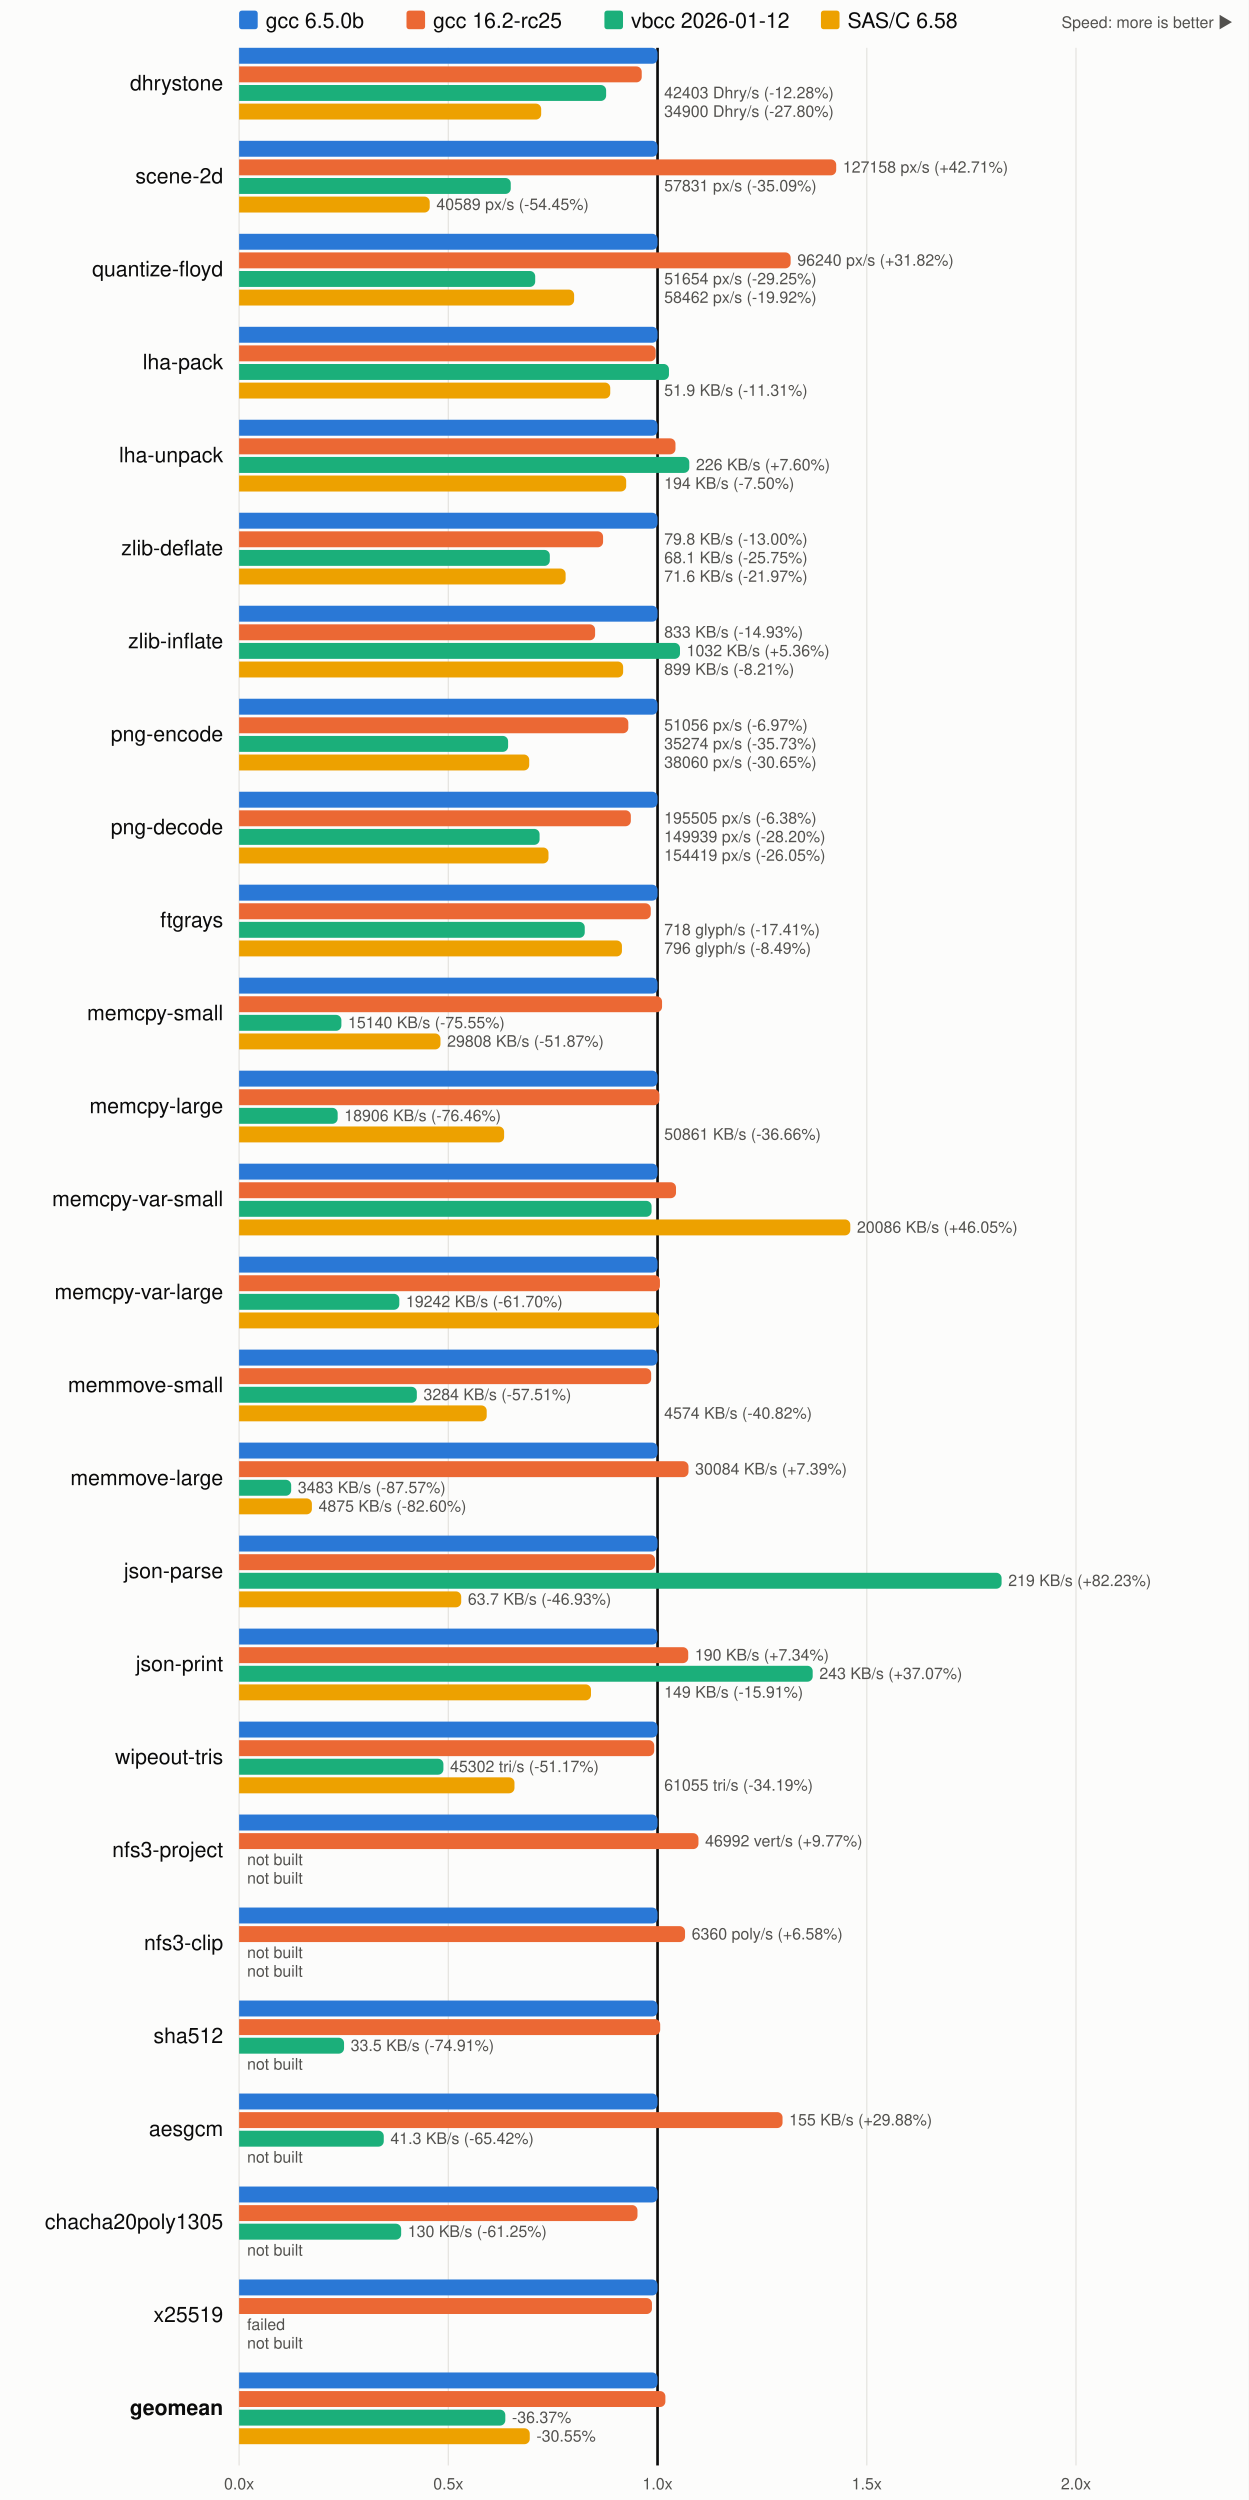
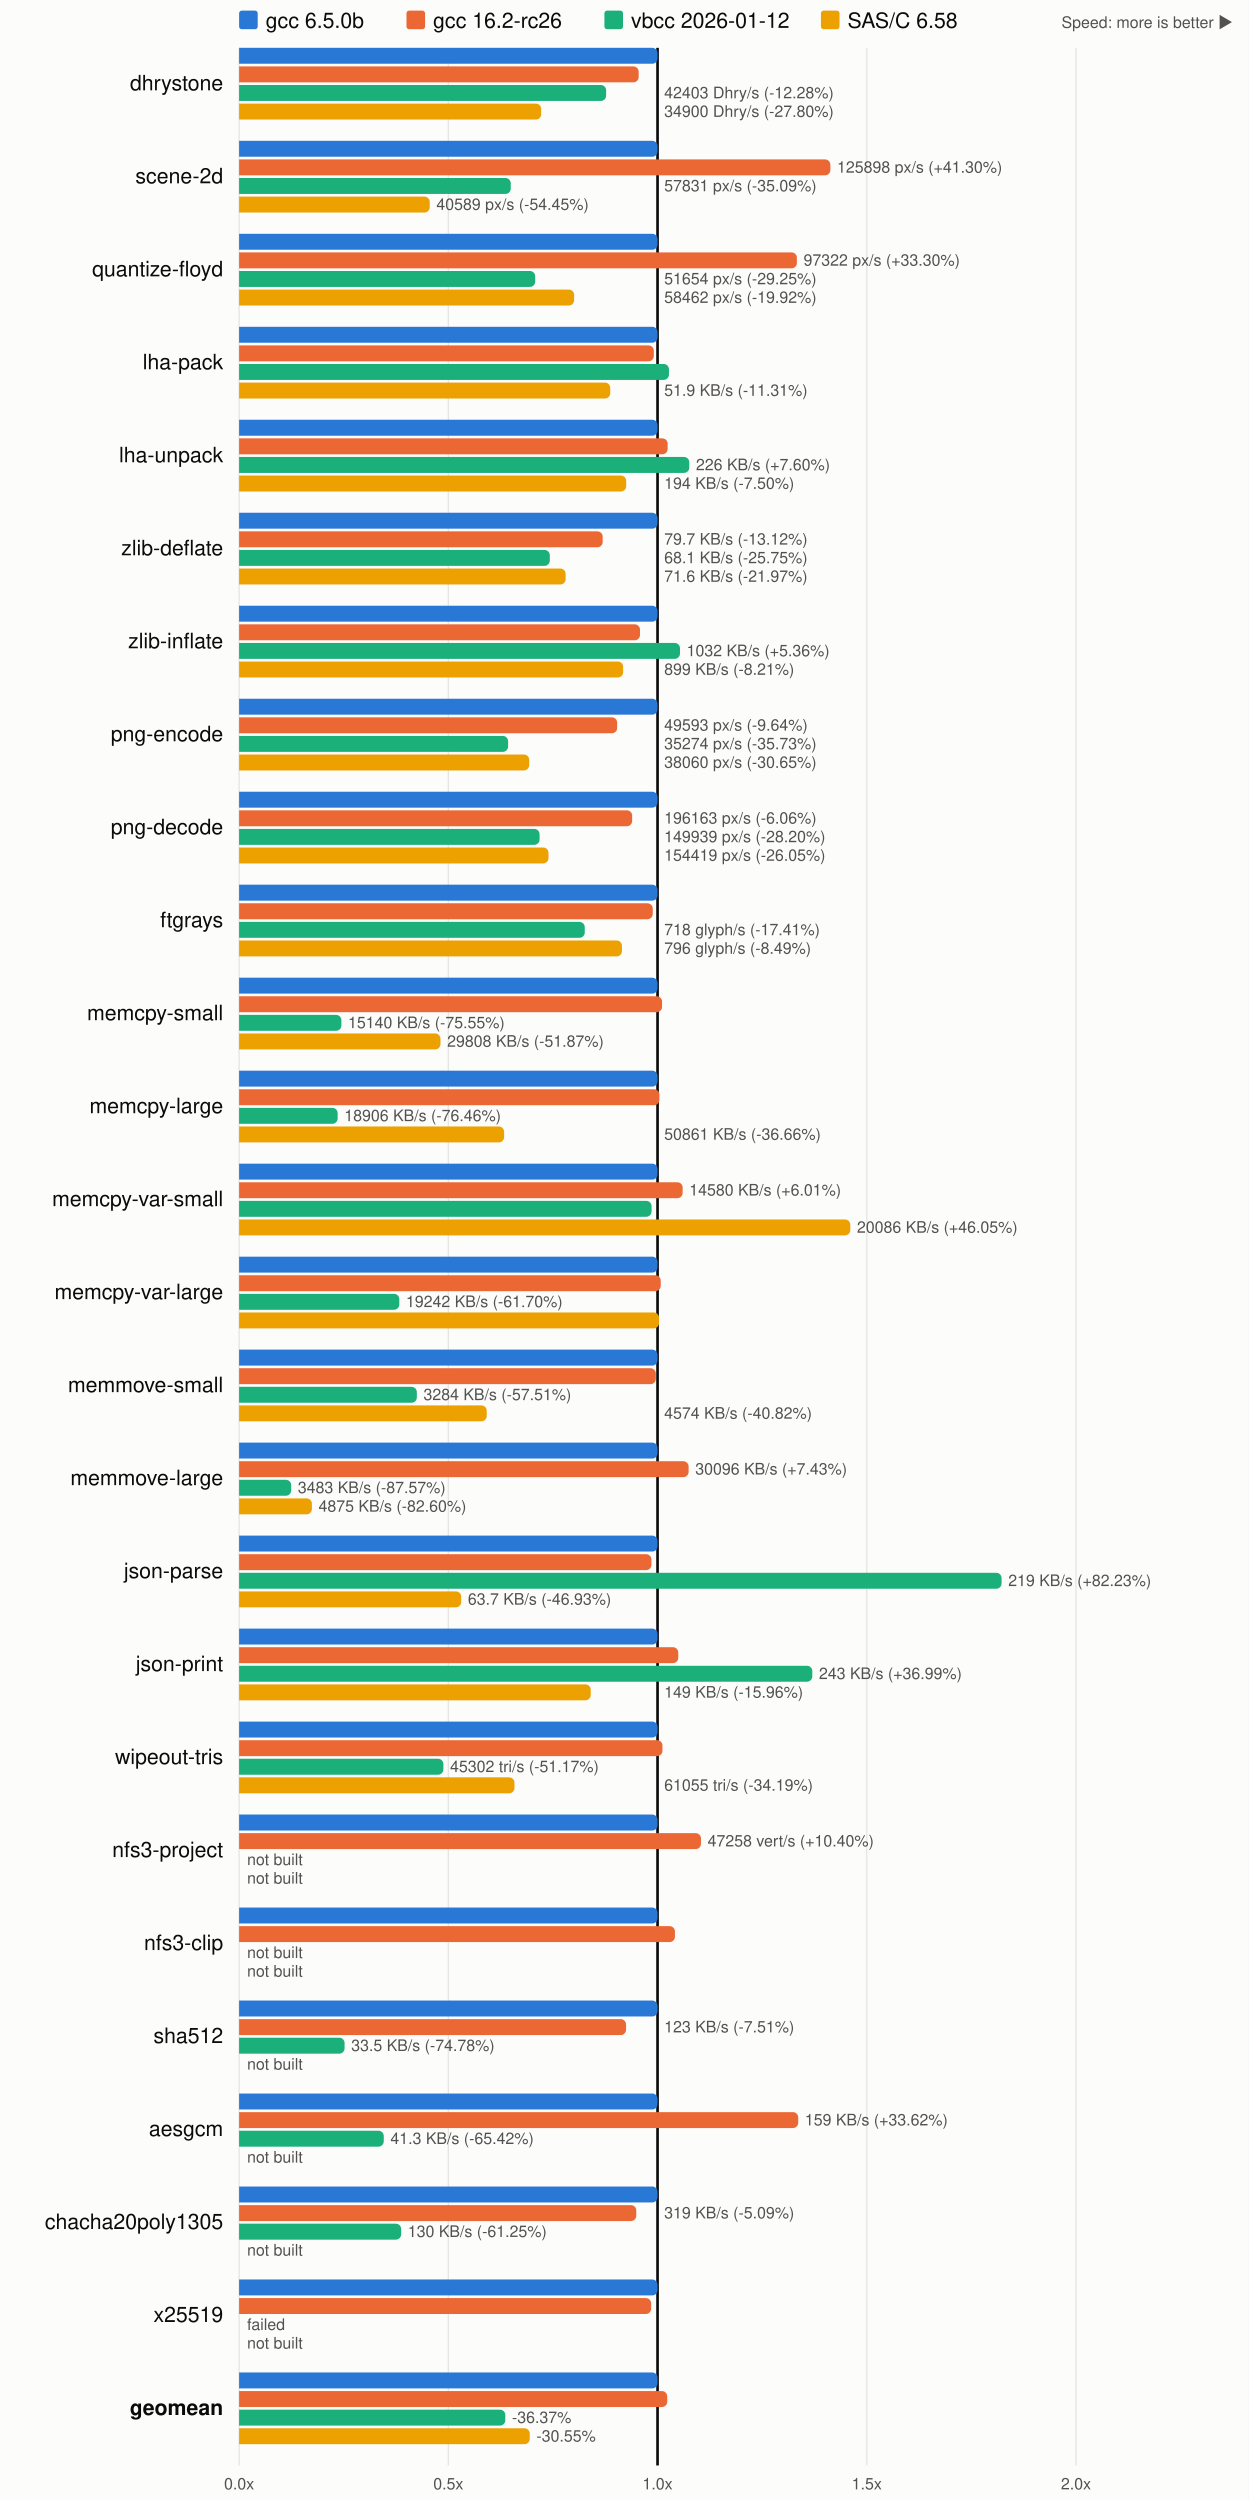
<svg xmlns="http://www.w3.org/2000/svg" width="940" height="1882" viewBox="0 0 940 1882" role="img" aria-label="m68k compilers on benchwork-040, speed relative to gcc 6.5.0b">
  <style>.t{font-family:system-ui,-apple-system,'Segoe UI',Helvetica,Arial,sans-serif;font-size:12px;fill:#0b0b0b}.t.muted{fill:#52514e}.t.big{font-size:16px}.t.name{font-weight:600}.t.axis{fill:#52514e;font-size:12px}.grid{stroke:#e6e5e1;stroke-width:1}.ref{stroke:#0b0b0b;stroke-width:2}.bg{fill:#fcfcfb}.ring{stroke:#fcfcfb;stroke-width:2}.dot{fill:#0b0b0b}.s0{fill:#2a78d6}.k0{stroke:#2a78d6}.s1{fill:#eb6834}.k1{stroke:#eb6834}.s2{fill:#1baf7a}.k2{stroke:#1baf7a}.s3{fill:#eda100}.k3{stroke:#eda100}@media(prefers-color-scheme:dark){.t{fill:#ffffff}.t.muted{fill:#c3c2b7}.t.axis{fill:#c3c2b7}.grid{stroke:#333331}.ref{stroke:#ffffff}.bg{fill:#1a1a19}.ring{stroke:#1a1a19}.dot{fill:#ffffff}.s0{fill:#3987e5}.k0{stroke:#3987e5}.s1{fill:#d95926}.k1{stroke:#d95926}.s2{fill:#199e70}.k2{stroke:#199e70}.s3{fill:#c98500}.k3{stroke:#c98500}}</style>
  <rect class="bg" width="940" height="1882" />
  <text class="t muted" x="928" y="21" text-anchor="end">Speed: more is better ▶</text>
  <rect class="s0" x="180" y="8" width="14" height="14" rx="2" />
  <text class="t big" x="200" y="21">gcc 6.5.0b</text>
  <rect class="s1" x="306" y="8" width="14" height="14" rx="2" />
-   <text class="t big" x="326" y="21">gcc 16.2-rc25</text>
+   <text class="t big" x="326" y="21">gcc 16.2-rc26</text>
  <rect class="s2" x="455" y="8" width="14" height="14" rx="2" />
  <text class="t big" x="475" y="21">vbcc 2026-01-12</text>
  <rect class="s3" x="618" y="8" width="14" height="14" rx="2" />
  <text class="t big" x="638" y="21">SAS/C 6.58</text>
  <line class="grid" x1="180.0" y1="36" x2="180.0" y2="1856" />
  <text class="t axis" x="180.0" y="1874" text-anchor="middle">0.0x</text>
  <line class="grid" x1="337.5" y1="36" x2="337.5" y2="1856" />
  <text class="t axis" x="337.5" y="1874" text-anchor="middle">0.5x</text>
  <line class="ref" x1="495.0" y1="36" x2="495.0" y2="1856" />
  <text class="t axis" x="495.0" y="1874" text-anchor="middle">1.0x</text>
  <line class="grid" x1="652.5" y1="36" x2="652.5" y2="1856" />
  <text class="t axis" x="652.5" y="1874" text-anchor="middle">1.5x</text>
  <line class="grid" x1="810.0" y1="36" x2="810.0" y2="1856" />
  <text class="t axis" x="810.0" y="1874" text-anchor="middle">2.0x</text>
  <text class="t big" x="168" y="68.0" text-anchor="end">dhrystone</text>
  <path class="s0" d="M180,36 h311.0 a4,4 0 0 1 4,4 v4 a4,4 0 0 1 -4,4 h-311.0 z" />
-   <path class="s1" d="M180,50 h299.1 a4,4 0 0 1 4,4 v4 a4,4 0 0 1 -4,4 h-299.1 z" />
+   <path class="s1" d="M180,50 h296.8 a4,4 0 0 1 4,4 v4 a4,4 0 0 1 -4,4 h-296.8 z" />
  <path class="s2" d="M180,64 h272.3 a4,4 0 0 1 4,4 v4 a4,4 0 0 1 -4,4 h-272.3 z" />
  <text class="t muted" x="500.0" y="74">42403 Dhry/s (-12.28%)</text>
  <path class="s3" d="M180,78 h223.4 a4,4 0 0 1 4,4 v4 a4,4 0 0 1 -4,4 h-223.4 z" />
  <text class="t muted" x="500.0" y="88">34900 Dhry/s (-27.80%)</text>
  <text class="t big" x="168" y="138.0" text-anchor="end">scene-2d</text>
  <path class="s0" d="M180,106 h311.0 a4,4 0 0 1 4,4 v4 a4,4 0 0 1 -4,4 h-311.0 z" />
-   <path class="s1" d="M180,120 h445.5 a4,4 0 0 1 4,4 v4 a4,4 0 0 1 -4,4 h-445.5 z" />
-   <text class="t muted" x="634.5" y="130">127158 px/s (+42.71%)</text>
+   <path class="s1" d="M180,120 h441.1 a4,4 0 0 1 4,4 v4 a4,4 0 0 1 -4,4 h-441.1 z" />
+   <text class="t muted" x="630.1" y="130">125898 px/s (+41.30%)</text>
  <path class="s2" d="M180,134 h200.5 a4,4 0 0 1 4,4 v4 a4,4 0 0 1 -4,4 h-200.5 z" />
  <text class="t muted" x="500.0" y="144">57831 px/s (-35.09%)</text>
  <path class="s3" d="M180,148 h139.5 a4,4 0 0 1 4,4 v4 a4,4 0 0 1 -4,4 h-139.5 z" />
  <text class="t muted" x="328.5" y="158">40589 px/s (-54.45%)</text>
  <text class="t big" x="168" y="208.0" text-anchor="end">quantize-floyd</text>
  <path class="s0" d="M180,176 h311.0 a4,4 0 0 1 4,4 v4 a4,4 0 0 1 -4,4 h-311.0 z" />
-   <path class="s1" d="M180,190 h411.2 a4,4 0 0 1 4,4 v4 a4,4 0 0 1 -4,4 h-411.2 z" />
-   <text class="t muted" x="600.2" y="200">96240 px/s (+31.82%)</text>
+   <path class="s1" d="M180,190 h415.9 a4,4 0 0 1 4,4 v4 a4,4 0 0 1 -4,4 h-415.9 z" />
+   <text class="t muted" x="604.9" y="200">97322 px/s (+33.30%)</text>
  <path class="s2" d="M180,204 h218.9 a4,4 0 0 1 4,4 v4 a4,4 0 0 1 -4,4 h-218.9 z" />
  <text class="t muted" x="500.0" y="214">51654 px/s (-29.25%)</text>
  <path class="s3" d="M180,218 h248.2 a4,4 0 0 1 4,4 v4 a4,4 0 0 1 -4,4 h-248.2 z" />
  <text class="t muted" x="500.0" y="228">58462 px/s (-19.92%)</text>
  <text class="t big" x="168" y="278.0" text-anchor="end">lha-pack</text>
  <path class="s0" d="M180,246 h311.0 a4,4 0 0 1 4,4 v4 a4,4 0 0 1 -4,4 h-311.0 z" />
-   <path class="s1" d="M180,260 h309.6 a4,4 0 0 1 4,4 v4 a4,4 0 0 1 -4,4 h-309.6 z" />
+   <path class="s1" d="M180,260 h308.2 a4,4 0 0 1 4,4 v4 a4,4 0 0 1 -4,4 h-308.2 z" />
  <path class="s2" d="M180,274 h319.6 a4,4 0 0 1 4,4 v4 a4,4 0 0 1 -4,4 h-319.6 z" />
  <path class="s3" d="M180,288 h275.4 a4,4 0 0 1 4,4 v4 a4,4 0 0 1 -4,4 h-275.4 z" />
  <text class="t muted" x="500.0" y="298">51.9 KB/s (-11.31%)</text>
  <text class="t big" x="168" y="348.0" text-anchor="end">lha-unpack</text>
  <path class="s0" d="M180,316 h311.0 a4,4 0 0 1 4,4 v4 a4,4 0 0 1 -4,4 h-311.0 z" />
-   <path class="s1" d="M180,330 h324.5 a4,4 0 0 1 4,4 v4 a4,4 0 0 1 -4,4 h-324.5 z" />
+   <path class="s1" d="M180,330 h318.6 a4,4 0 0 1 4,4 v4 a4,4 0 0 1 -4,4 h-318.6 z" />
  <path class="s2" d="M180,344 h334.9 a4,4 0 0 1 4,4 v4 a4,4 0 0 1 -4,4 h-334.9 z" />
  <text class="t muted" x="523.9" y="354">226 KB/s (+7.60%)</text>
  <path class="s3" d="M180,358 h287.4 a4,4 0 0 1 4,4 v4 a4,4 0 0 1 -4,4 h-287.4 z" />
  <text class="t muted" x="500.0" y="368">194 KB/s (-7.50%)</text>
  <text class="t big" x="168" y="418.0" text-anchor="end">zlib-deflate</text>
  <path class="s0" d="M180,386 h311.0 a4,4 0 0 1 4,4 v4 a4,4 0 0 1 -4,4 h-311.0 z" />
-   <path class="s1" d="M180,400 h270.0 a4,4 0 0 1 4,4 v4 a4,4 0 0 1 -4,4 h-270.0 z" />
-   <text class="t muted" x="500.0" y="410">79.8 KB/s (-13.00%)</text>
+   <path class="s1" d="M180,400 h269.7 a4,4 0 0 1 4,4 v4 a4,4 0 0 1 -4,4 h-269.7 z" />
+   <text class="t muted" x="500.0" y="410">79.7 KB/s (-13.12%)</text>
  <path class="s2" d="M180,414 h229.9 a4,4 0 0 1 4,4 v4 a4,4 0 0 1 -4,4 h-229.9 z" />
  <text class="t muted" x="500.0" y="424">68.1 KB/s (-25.75%)</text>
  <path class="s3" d="M180,428 h241.8 a4,4 0 0 1 4,4 v4 a4,4 0 0 1 -4,4 h-241.8 z" />
  <text class="t muted" x="500.0" y="438">71.6 KB/s (-21.97%)</text>
  <text class="t big" x="168" y="488.0" text-anchor="end">zlib-inflate</text>
  <path class="s0" d="M180,456 h311.0 a4,4 0 0 1 4,4 v4 a4,4 0 0 1 -4,4 h-311.0 z" />
-   <path class="s1" d="M180,470 h264.0 a4,4 0 0 1 4,4 v4 a4,4 0 0 1 -4,4 h-264.0 z" />
-   <text class="t muted" x="500.0" y="480">833 KB/s (-14.93%)</text>
+   <path class="s1" d="M180,470 h297.8 a4,4 0 0 1 4,4 v4 a4,4 0 0 1 -4,4 h-297.8 z" />
  <path class="s2" d="M180,484 h327.9 a4,4 0 0 1 4,4 v4 a4,4 0 0 1 -4,4 h-327.9 z" />
  <text class="t muted" x="516.9" y="494">1032 KB/s (+5.36%)</text>
  <path class="s3" d="M180,498 h285.1 a4,4 0 0 1 4,4 v4 a4,4 0 0 1 -4,4 h-285.1 z" />
  <text class="t muted" x="500.0" y="508">899 KB/s (-8.21%)</text>
  <text class="t big" x="168" y="558.0" text-anchor="end">png-encode</text>
  <path class="s0" d="M180,526 h311.0 a4,4 0 0 1 4,4 v4 a4,4 0 0 1 -4,4 h-311.0 z" />
-   <path class="s1" d="M180,540 h289.0 a4,4 0 0 1 4,4 v4 a4,4 0 0 1 -4,4 h-289.0 z" />
-   <text class="t muted" x="500.0" y="550">51056 px/s (-6.97%)</text>
+   <path class="s1" d="M180,540 h280.6 a4,4 0 0 1 4,4 v4 a4,4 0 0 1 -4,4 h-280.6 z" />
+   <text class="t muted" x="500.0" y="550">49593 px/s (-9.64%)</text>
  <path class="s2" d="M180,554 h198.5 a4,4 0 0 1 4,4 v4 a4,4 0 0 1 -4,4 h-198.5 z" />
  <text class="t muted" x="500.0" y="564">35274 px/s (-35.73%)</text>
  <path class="s3" d="M180,568 h214.4 a4,4 0 0 1 4,4 v4 a4,4 0 0 1 -4,4 h-214.4 z" />
  <text class="t muted" x="500.0" y="578">38060 px/s (-30.65%)</text>
  <text class="t big" x="168" y="628.0" text-anchor="end">png-decode</text>
  <path class="s0" d="M180,596 h311.0 a4,4 0 0 1 4,4 v4 a4,4 0 0 1 -4,4 h-311.0 z" />
-   <path class="s1" d="M180,610 h290.9 a4,4 0 0 1 4,4 v4 a4,4 0 0 1 -4,4 h-290.9 z" />
-   <text class="t muted" x="500.0" y="620">195505 px/s (-6.38%)</text>
+   <path class="s1" d="M180,610 h291.9 a4,4 0 0 1 4,4 v4 a4,4 0 0 1 -4,4 h-291.9 z" />
+   <text class="t muted" x="500.0" y="620">196163 px/s (-6.06%)</text>
  <path class="s2" d="M180,624 h222.2 a4,4 0 0 1 4,4 v4 a4,4 0 0 1 -4,4 h-222.2 z" />
  <text class="t muted" x="500.0" y="634">149939 px/s (-28.20%)</text>
  <path class="s3" d="M180,638 h228.9 a4,4 0 0 1 4,4 v4 a4,4 0 0 1 -4,4 h-228.9 z" />
  <text class="t muted" x="500.0" y="648">154419 px/s (-26.05%)</text>
  <text class="t big" x="168" y="698.0" text-anchor="end">ftgrays</text>
  <path class="s0" d="M180,666 h311.0 a4,4 0 0 1 4,4 v4 a4,4 0 0 1 -4,4 h-311.0 z" />
-   <path class="s1" d="M180,680 h305.9 a4,4 0 0 1 4,4 v4 a4,4 0 0 1 -4,4 h-305.9 z" />
+   <path class="s1" d="M180,680 h307.4 a4,4 0 0 1 4,4 v4 a4,4 0 0 1 -4,4 h-307.4 z" />
  <path class="s2" d="M180,694 h256.2 a4,4 0 0 1 4,4 v4 a4,4 0 0 1 -4,4 h-256.2 z" />
  <text class="t muted" x="500.0" y="704">718 glyph/s (-17.41%)</text>
  <path class="s3" d="M180,708 h284.2 a4,4 0 0 1 4,4 v4 a4,4 0 0 1 -4,4 h-284.2 z" />
  <text class="t muted" x="500.0" y="718">796 glyph/s (-8.49%)</text>
  <text class="t big" x="168" y="768.0" text-anchor="end">memcpy-small</text>
  <path class="s0" d="M180,736 h311.0 a4,4 0 0 1 4,4 v4 a4,4 0 0 1 -4,4 h-311.0 z" />
  <path class="s1" d="M180,750 h314.4 a4,4 0 0 1 4,4 v4 a4,4 0 0 1 -4,4 h-314.4 z" />
  <path class="s2" d="M180,764 h73.0 a4,4 0 0 1 4,4 v4 a4,4 0 0 1 -4,4 h-73.0 z" />
  <text class="t muted" x="262.0" y="774">15140 KB/s (-75.55%)</text>
  <path class="s3" d="M180,778 h147.6 a4,4 0 0 1 4,4 v4 a4,4 0 0 1 -4,4 h-147.6 z" />
  <text class="t muted" x="336.6" y="788">29808 KB/s (-51.87%)</text>
  <text class="t big" x="168" y="838.0" text-anchor="end">memcpy-large</text>
  <path class="s0" d="M180,806 h311.0 a4,4 0 0 1 4,4 v4 a4,4 0 0 1 -4,4 h-311.0 z" />
  <path class="s1" d="M180,820 h312.4 a4,4 0 0 1 4,4 v4 a4,4 0 0 1 -4,4 h-312.4 z" />
  <path class="s2" d="M180,834 h70.2 a4,4 0 0 1 4,4 v4 a4,4 0 0 1 -4,4 h-70.2 z" />
  <text class="t muted" x="259.2" y="844">18906 KB/s (-76.46%)</text>
  <path class="s3" d="M180,848 h195.5 a4,4 0 0 1 4,4 v4 a4,4 0 0 1 -4,4 h-195.5 z" />
  <text class="t muted" x="500.0" y="858">50861 KB/s (-36.66%)</text>
  <text class="t big" x="168" y="908.0" text-anchor="end">memcpy-var-small</text>
  <path class="s0" d="M180,876 h311.0 a4,4 0 0 1 4,4 v4 a4,4 0 0 1 -4,4 h-311.0 z" />
-   <path class="s1" d="M180,890 h324.9 a4,4 0 0 1 4,4 v4 a4,4 0 0 1 -4,4 h-324.9 z" />
+   <path class="s1" d="M180,890 h329.9 a4,4 0 0 1 4,4 v4 a4,4 0 0 1 -4,4 h-329.9 z" />
+   <text class="t muted" x="518.9" y="900">14580 KB/s (+6.01%)</text>
  <path class="s2" d="M180,904 h306.5 a4,4 0 0 1 4,4 v4 a4,4 0 0 1 -4,4 h-306.5 z" />
  <path class="s3" d="M180,918 h456.1 a4,4 0 0 1 4,4 v4 a4,4 0 0 1 -4,4 h-456.1 z" />
  <text class="t muted" x="645.1" y="928">20086 KB/s (+46.05%)</text>
  <text class="t big" x="168" y="978.0" text-anchor="end">memcpy-var-large</text>
  <path class="s0" d="M180,946 h311.0 a4,4 0 0 1 4,4 v4 a4,4 0 0 1 -4,4 h-311.0 z" />
-   <path class="s1" d="M180,960 h312.8 a4,4 0 0 1 4,4 v4 a4,4 0 0 1 -4,4 h-312.8 z" />
+   <path class="s1" d="M180,960 h313.4 a4,4 0 0 1 4,4 v4 a4,4 0 0 1 -4,4 h-313.4 z" />
  <path class="s2" d="M180,974 h116.6 a4,4 0 0 1 4,4 v4 a4,4 0 0 1 -4,4 h-116.6 z" />
  <text class="t muted" x="305.6" y="984">19242 KB/s (-61.70%)</text>
  <path class="s3" d="M180,988 h312.1 a4,4 0 0 1 4,4 v4 a4,4 0 0 1 -4,4 h-312.1 z" />
  <text class="t big" x="168" y="1048.0" text-anchor="end">memmove-small</text>
  <path class="s0" d="M180,1016 h311.0 a4,4 0 0 1 4,4 v4 a4,4 0 0 1 -4,4 h-311.0 z" />
-   <path class="s1" d="M180,1030 h306.2 a4,4 0 0 1 4,4 v4 a4,4 0 0 1 -4,4 h-306.2 z" />
+   <path class="s1" d="M180,1030 h309.7 a4,4 0 0 1 4,4 v4 a4,4 0 0 1 -4,4 h-309.7 z" />
  <path class="s2" d="M180,1044 h129.8 a4,4 0 0 1 4,4 v4 a4,4 0 0 1 -4,4 h-129.8 z" />
  <text class="t muted" x="318.8" y="1054">3284 KB/s (-57.51%)</text>
  <path class="s3" d="M180,1058 h182.4 a4,4 0 0 1 4,4 v4 a4,4 0 0 1 -4,4 h-182.4 z" />
  <text class="t muted" x="500.0" y="1068">4574 KB/s (-40.82%)</text>
  <text class="t big" x="168" y="1118.0" text-anchor="end">memmove-large</text>
  <path class="s0" d="M180,1086 h311.0 a4,4 0 0 1 4,4 v4 a4,4 0 0 1 -4,4 h-311.0 z" />
-   <path class="s1" d="M180,1100 h334.3 a4,4 0 0 1 4,4 v4 a4,4 0 0 1 -4,4 h-334.3 z" />
-   <text class="t muted" x="523.3" y="1110">30084 KB/s (+7.39%)</text>
+   <path class="s1" d="M180,1100 h334.4 a4,4 0 0 1 4,4 v4 a4,4 0 0 1 -4,4 h-334.4 z" />
+   <text class="t muted" x="523.4" y="1110">30096 KB/s (+7.43%)</text>
  <path class="s2" d="M180,1114 h35.2 a4,4 0 0 1 4,4 v4 a4,4 0 0 1 -4,4 h-35.2 z" />
  <text class="t muted" x="224.2" y="1124">3483 KB/s (-87.57%)</text>
  <path class="s3" d="M180,1128 h50.8 a4,4 0 0 1 4,4 v4 a4,4 0 0 1 -4,4 h-50.8 z" />
  <text class="t muted" x="239.8" y="1138">4875 KB/s (-82.60%)</text>
  <text class="t big" x="168" y="1188.0" text-anchor="end">json-parse</text>
  <path class="s0" d="M180,1156 h311.0 a4,4 0 0 1 4,4 v4 a4,4 0 0 1 -4,4 h-311.0 z" />
-   <path class="s1" d="M180,1170 h309.1 a4,4 0 0 1 4,4 v4 a4,4 0 0 1 -4,4 h-309.1 z" />
+   <path class="s1" d="M180,1170 h306.4 a4,4 0 0 1 4,4 v4 a4,4 0 0 1 -4,4 h-306.4 z" />
  <path class="s2" d="M180,1184 h570.0 a4,4 0 0 1 4,4 v4 a4,4 0 0 1 -4,4 h-570.0 z" />
  <text class="t muted" x="759.0" y="1194">219 KB/s (+82.23%)</text>
  <path class="s3" d="M180,1198 h163.2 a4,4 0 0 1 4,4 v4 a4,4 0 0 1 -4,4 h-163.2 z" />
  <text class="t muted" x="352.2" y="1208">63.7 KB/s (-46.93%)</text>
  <text class="t big" x="168" y="1258.0" text-anchor="end">json-print</text>
  <path class="s0" d="M180,1226 h311.0 a4,4 0 0 1 4,4 v4 a4,4 0 0 1 -4,4 h-311.0 z" />
-   <path class="s1" d="M180,1240 h334.1 a4,4 0 0 1 4,4 v4 a4,4 0 0 1 -4,4 h-334.1 z" />
-   <text class="t muted" x="523.1" y="1250">190 KB/s (+7.34%)</text>
-   <path class="s2" d="M180,1254 h427.8 a4,4 0 0 1 4,4 v4 a4,4 0 0 1 -4,4 h-427.8 z" />
-   <text class="t muted" x="616.8" y="1264">243 KB/s (+37.07%)</text>
-   <path class="s3" d="M180,1268 h260.9 a4,4 0 0 1 4,4 v4 a4,4 0 0 1 -4,4 h-260.9 z" />
-   <text class="t muted" x="500.0" y="1278">149 KB/s (-15.91%)</text>
+   <path class="s1" d="M180,1240 h326.6 a4,4 0 0 1 4,4 v4 a4,4 0 0 1 -4,4 h-326.6 z" />
+   <path class="s2" d="M180,1254 h427.5 a4,4 0 0 1 4,4 v4 a4,4 0 0 1 -4,4 h-427.5 z" />
+   <text class="t muted" x="616.5" y="1264">243 KB/s (+36.99%)</text>
+   <path class="s3" d="M180,1268 h260.7 a4,4 0 0 1 4,4 v4 a4,4 0 0 1 -4,4 h-260.7 z" />
+   <text class="t muted" x="500.0" y="1278">149 KB/s (-15.96%)</text>
  <text class="t big" x="168" y="1328.0" text-anchor="end">wipeout-tris</text>
  <path class="s0" d="M180,1296 h311.0 a4,4 0 0 1 4,4 v4 a4,4 0 0 1 -4,4 h-311.0 z" />
-   <path class="s1" d="M180,1310 h308.5 a4,4 0 0 1 4,4 v4 a4,4 0 0 1 -4,4 h-308.5 z" />
+   <path class="s1" d="M180,1310 h314.7 a4,4 0 0 1 4,4 v4 a4,4 0 0 1 -4,4 h-314.7 z" />
  <path class="s2" d="M180,1324 h149.8 a4,4 0 0 1 4,4 v4 a4,4 0 0 1 -4,4 h-149.8 z" />
  <text class="t muted" x="338.8" y="1334">45302 tri/s (-51.17%)</text>
  <path class="s3" d="M180,1338 h203.3 a4,4 0 0 1 4,4 v4 a4,4 0 0 1 -4,4 h-203.3 z" />
  <text class="t muted" x="500.0" y="1348">61055 tri/s (-34.19%)</text>
  <text class="t big" x="168" y="1398.0" text-anchor="end">nfs3-project</text>
  <path class="s0" d="M180,1366 h311.0 a4,4 0 0 1 4,4 v4 a4,4 0 0 1 -4,4 h-311.0 z" />
-   <path class="s1" d="M180,1380 h341.8 a4,4 0 0 1 4,4 v4 a4,4 0 0 1 -4,4 h-341.8 z" />
-   <text class="t muted" x="530.8" y="1390">46992 vert/s (+9.77%)</text>
+   <path class="s1" d="M180,1380 h343.7 a4,4 0 0 1 4,4 v4 a4,4 0 0 1 -4,4 h-343.7 z" />
+   <text class="t muted" x="532.7" y="1390">47258 vert/s (+10.40%)</text>
  <text class="t muted" x="186" y="1404">not built</text>
  <text class="t muted" x="186" y="1418">not built</text>
  <text class="t big" x="168" y="1468.0" text-anchor="end">nfs3-clip</text>
  <path class="s0" d="M180,1436 h311.0 a4,4 0 0 1 4,4 v4 a4,4 0 0 1 -4,4 h-311.0 z" />
-   <path class="s1" d="M180,1450 h331.7 a4,4 0 0 1 4,4 v4 a4,4 0 0 1 -4,4 h-331.7 z" />
-   <text class="t muted" x="520.7" y="1460">6360 poly/s (+6.58%)</text>
+   <path class="s1" d="M180,1450 h324.1 a4,4 0 0 1 4,4 v4 a4,4 0 0 1 -4,4 h-324.1 z" />
  <text class="t muted" x="186" y="1474">not built</text>
  <text class="t muted" x="186" y="1488">not built</text>
  <text class="t big" x="168" y="1538.0" text-anchor="end">sha512</text>
  <path class="s0" d="M180,1506 h311.0 a4,4 0 0 1 4,4 v4 a4,4 0 0 1 -4,4 h-311.0 z" />
-   <path class="s1" d="M180,1520 h313.0 a4,4 0 0 1 4,4 v4 a4,4 0 0 1 -4,4 h-313.0 z" />
-   <path class="s2" d="M180,1534 h75.0 a4,4 0 0 1 4,4 v4 a4,4 0 0 1 -4,4 h-75.0 z" />
-   <text class="t muted" x="264.0" y="1544">33.5 KB/s (-74.91%)</text>
+   <path class="s1" d="M180,1520 h287.3 a4,4 0 0 1 4,4 v4 a4,4 0 0 1 -4,4 h-287.3 z" />
+   <text class="t muted" x="500.0" y="1530">123 KB/s (-7.51%)</text>
+   <path class="s2" d="M180,1534 h75.4 a4,4 0 0 1 4,4 v4 a4,4 0 0 1 -4,4 h-75.4 z" />
+   <text class="t muted" x="264.4" y="1544">33.5 KB/s (-74.78%)</text>
  <text class="t muted" x="186" y="1558">not built</text>
  <text class="t big" x="168" y="1608.0" text-anchor="end">aesgcm</text>
  <path class="s0" d="M180,1576 h311.0 a4,4 0 0 1 4,4 v4 a4,4 0 0 1 -4,4 h-311.0 z" />
-   <path class="s1" d="M180,1590 h405.1 a4,4 0 0 1 4,4 v4 a4,4 0 0 1 -4,4 h-405.1 z" />
-   <text class="t muted" x="594.1" y="1600">155 KB/s (+29.88%)</text>
+   <path class="s1" d="M180,1590 h416.9 a4,4 0 0 1 4,4 v4 a4,4 0 0 1 -4,4 h-416.9 z" />
+   <text class="t muted" x="605.9" y="1600">159 KB/s (+33.62%)</text>
  <path class="s2" d="M180,1604 h104.9 a4,4 0 0 1 4,4 v4 a4,4 0 0 1 -4,4 h-104.9 z" />
  <text class="t muted" x="293.9" y="1614">41.3 KB/s (-65.42%)</text>
  <text class="t muted" x="186" y="1628">not built</text>
  <text class="t big" x="168" y="1678.0" text-anchor="end">chacha20poly1305</text>
  <path class="s0" d="M180,1646 h311.0 a4,4 0 0 1 4,4 v4 a4,4 0 0 1 -4,4 h-311.0 z" />
-   <path class="s1" d="M180,1660 h295.9 a4,4 0 0 1 4,4 v4 a4,4 0 0 1 -4,4 h-295.9 z" />
+   <path class="s1" d="M180,1660 h295.0 a4,4 0 0 1 4,4 v4 a4,4 0 0 1 -4,4 h-295.0 z" />
+   <text class="t muted" x="500.0" y="1670">319 KB/s (-5.09%)</text>
  <path class="s2" d="M180,1674 h118.0 a4,4 0 0 1 4,4 v4 a4,4 0 0 1 -4,4 h-118.0 z" />
  <text class="t muted" x="307.0" y="1684">130 KB/s (-61.25%)</text>
  <text class="t muted" x="186" y="1698">not built</text>
  <text class="t big" x="168" y="1748.0" text-anchor="end">x25519</text>
  <path class="s0" d="M180,1716 h311.0 a4,4 0 0 1 4,4 v4 a4,4 0 0 1 -4,4 h-311.0 z" />
-   <path class="s1" d="M180,1730 h306.8 a4,4 0 0 1 4,4 v4 a4,4 0 0 1 -4,4 h-306.8 z" />
+   <path class="s1" d="M180,1730 h306.2 a4,4 0 0 1 4,4 v4 a4,4 0 0 1 -4,4 h-306.2 z" />
  <text class="t muted" x="186" y="1754">failed</text>
  <text class="t muted" x="186" y="1768">not built</text>
  <text class="t big name" x="168" y="1818.0" text-anchor="end">geomean</text>
  <path class="s0" d="M180,1786 h311.0 a4,4 0 0 1 4,4 v4 a4,4 0 0 1 -4,4 h-311.0 z" />
-   <path class="s1" d="M180,1800 h316.9 a4,4 0 0 1 4,4 v4 a4,4 0 0 1 -4,4 h-316.9 z" />
+   <path class="s1" d="M180,1800 h318.3 a4,4 0 0 1 4,4 v4 a4,4 0 0 1 -4,4 h-318.3 z" />
  <path class="s2" d="M180,1814 h196.4 a4,4 0 0 1 4,4 v4 a4,4 0 0 1 -4,4 h-196.4 z" />
  <text class="t muted" x="385.4" y="1824">-36.37%</text>
  <path class="s3" d="M180,1828 h214.8 a4,4 0 0 1 4,4 v4 a4,4 0 0 1 -4,4 h-214.8 z" />
  <text class="t muted" x="403.8" y="1838">-30.55%</text>
</svg>
